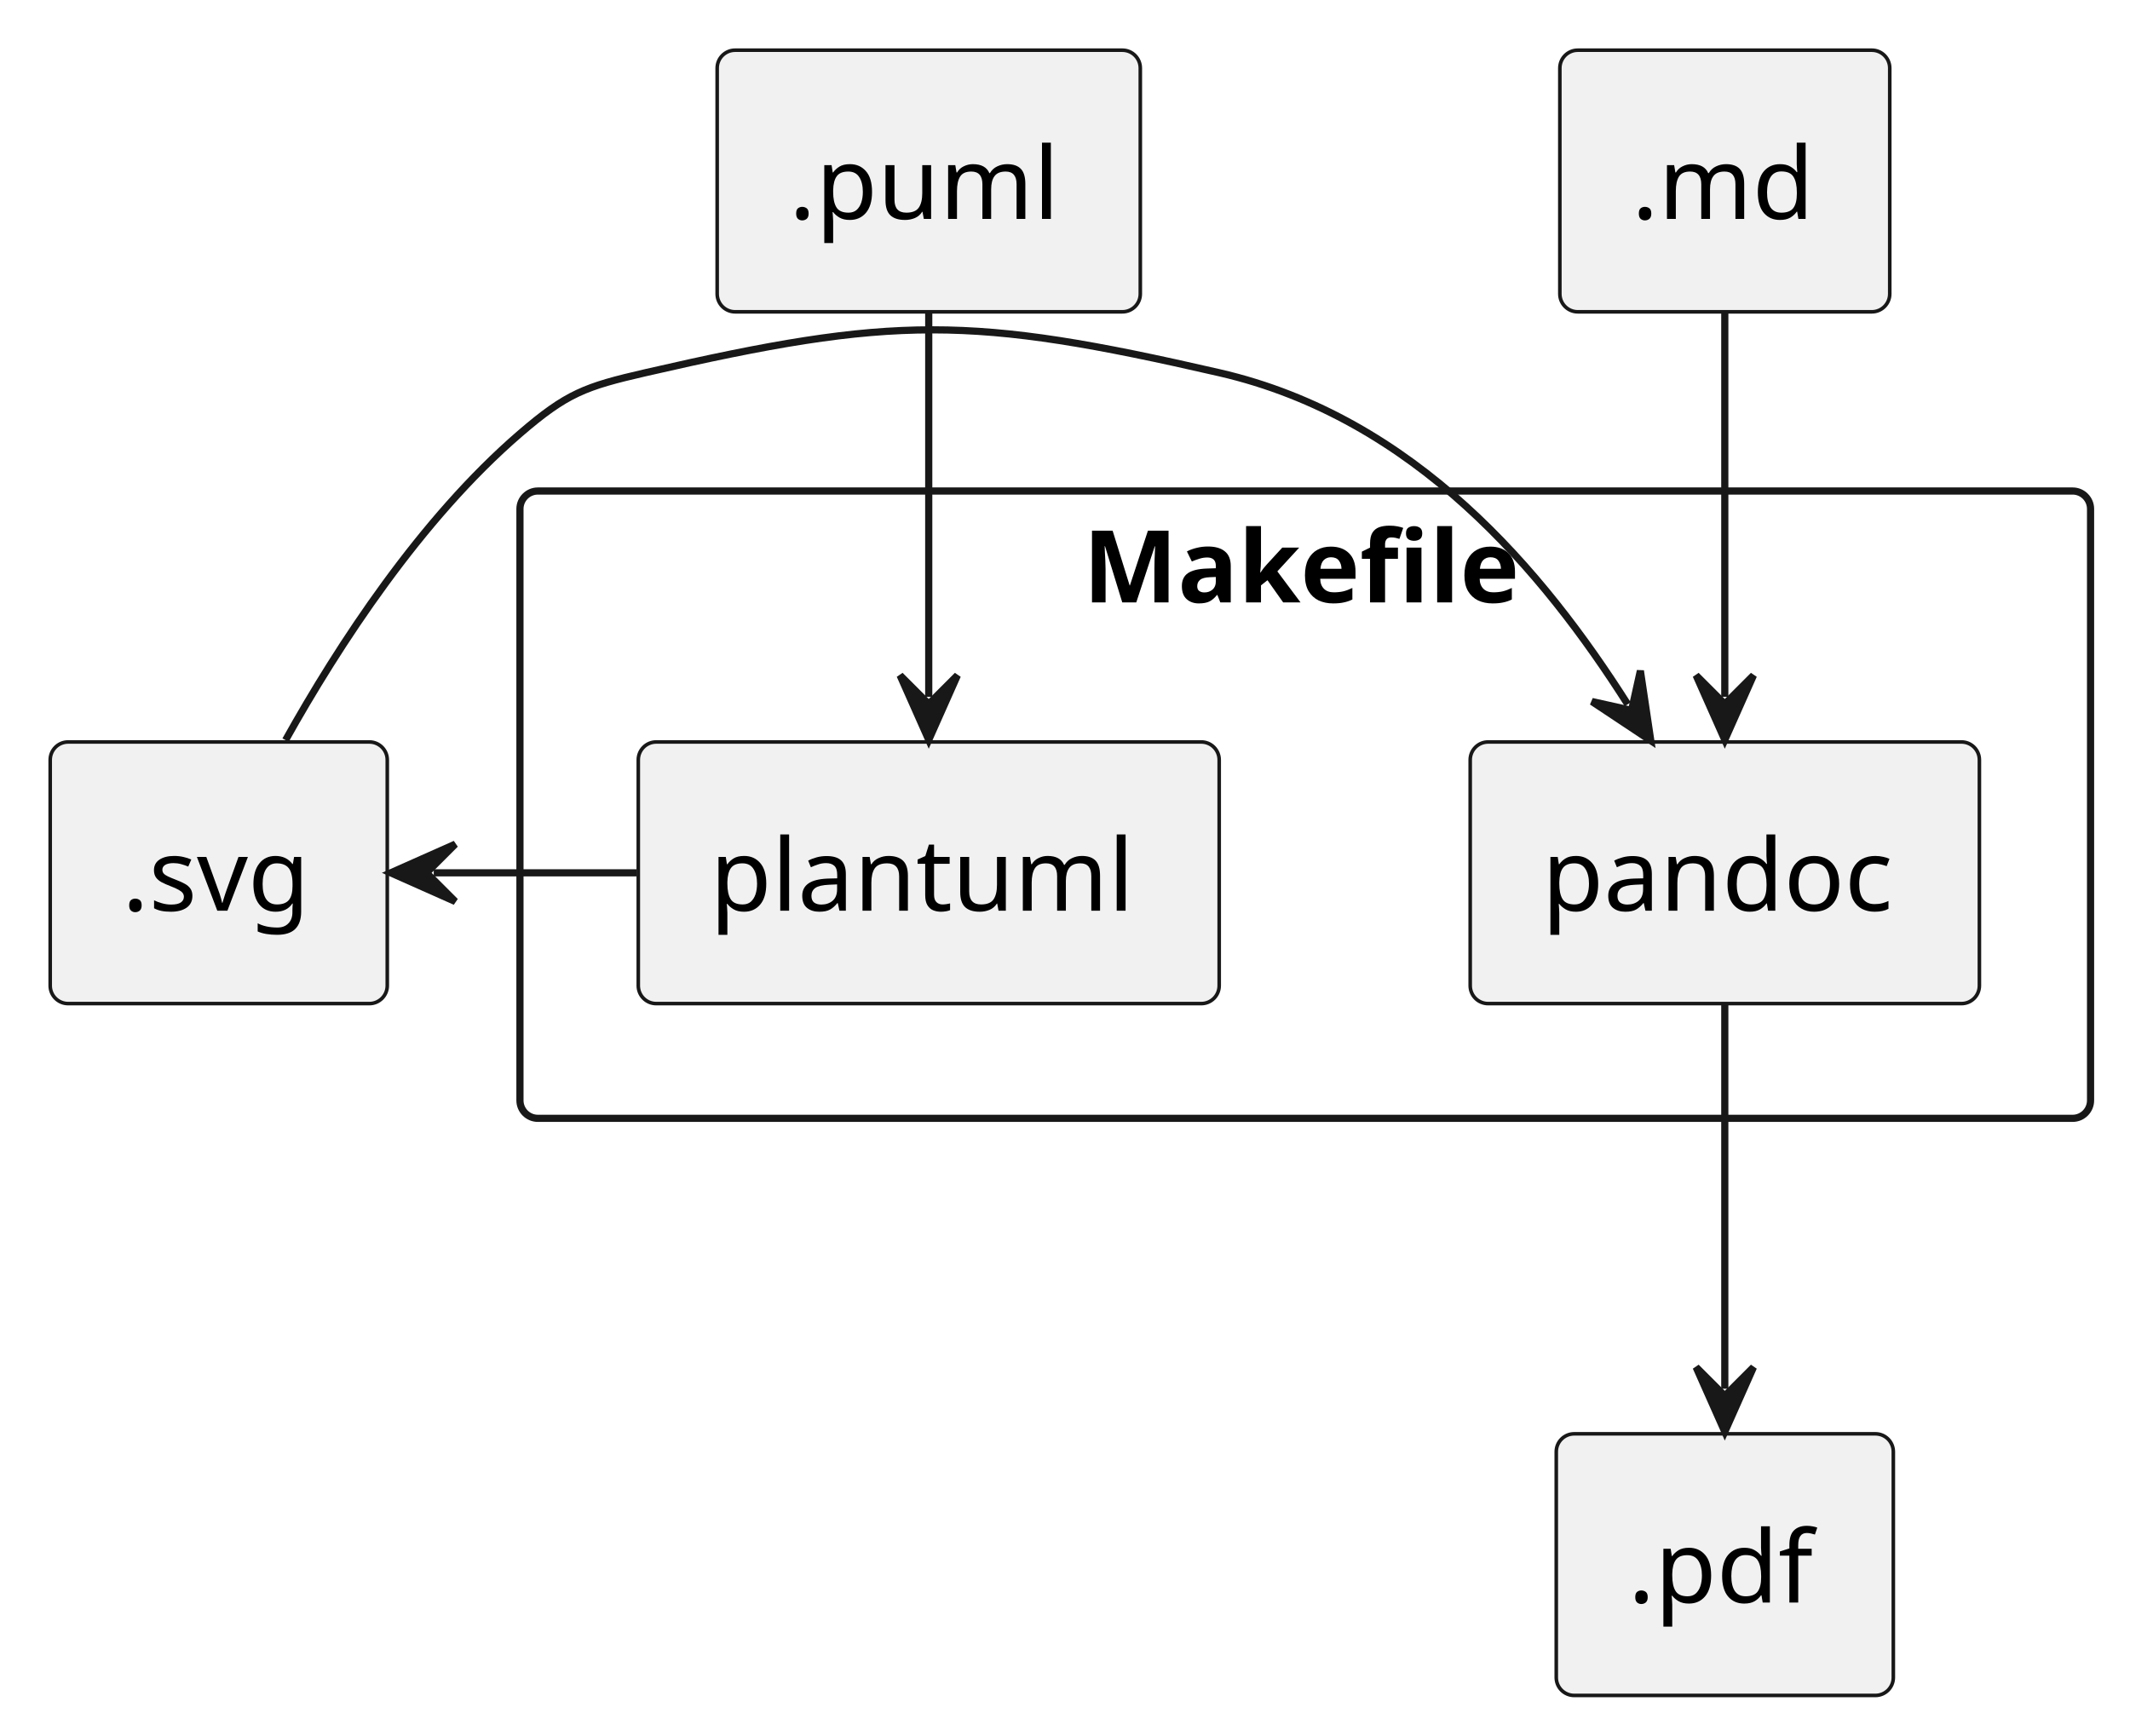
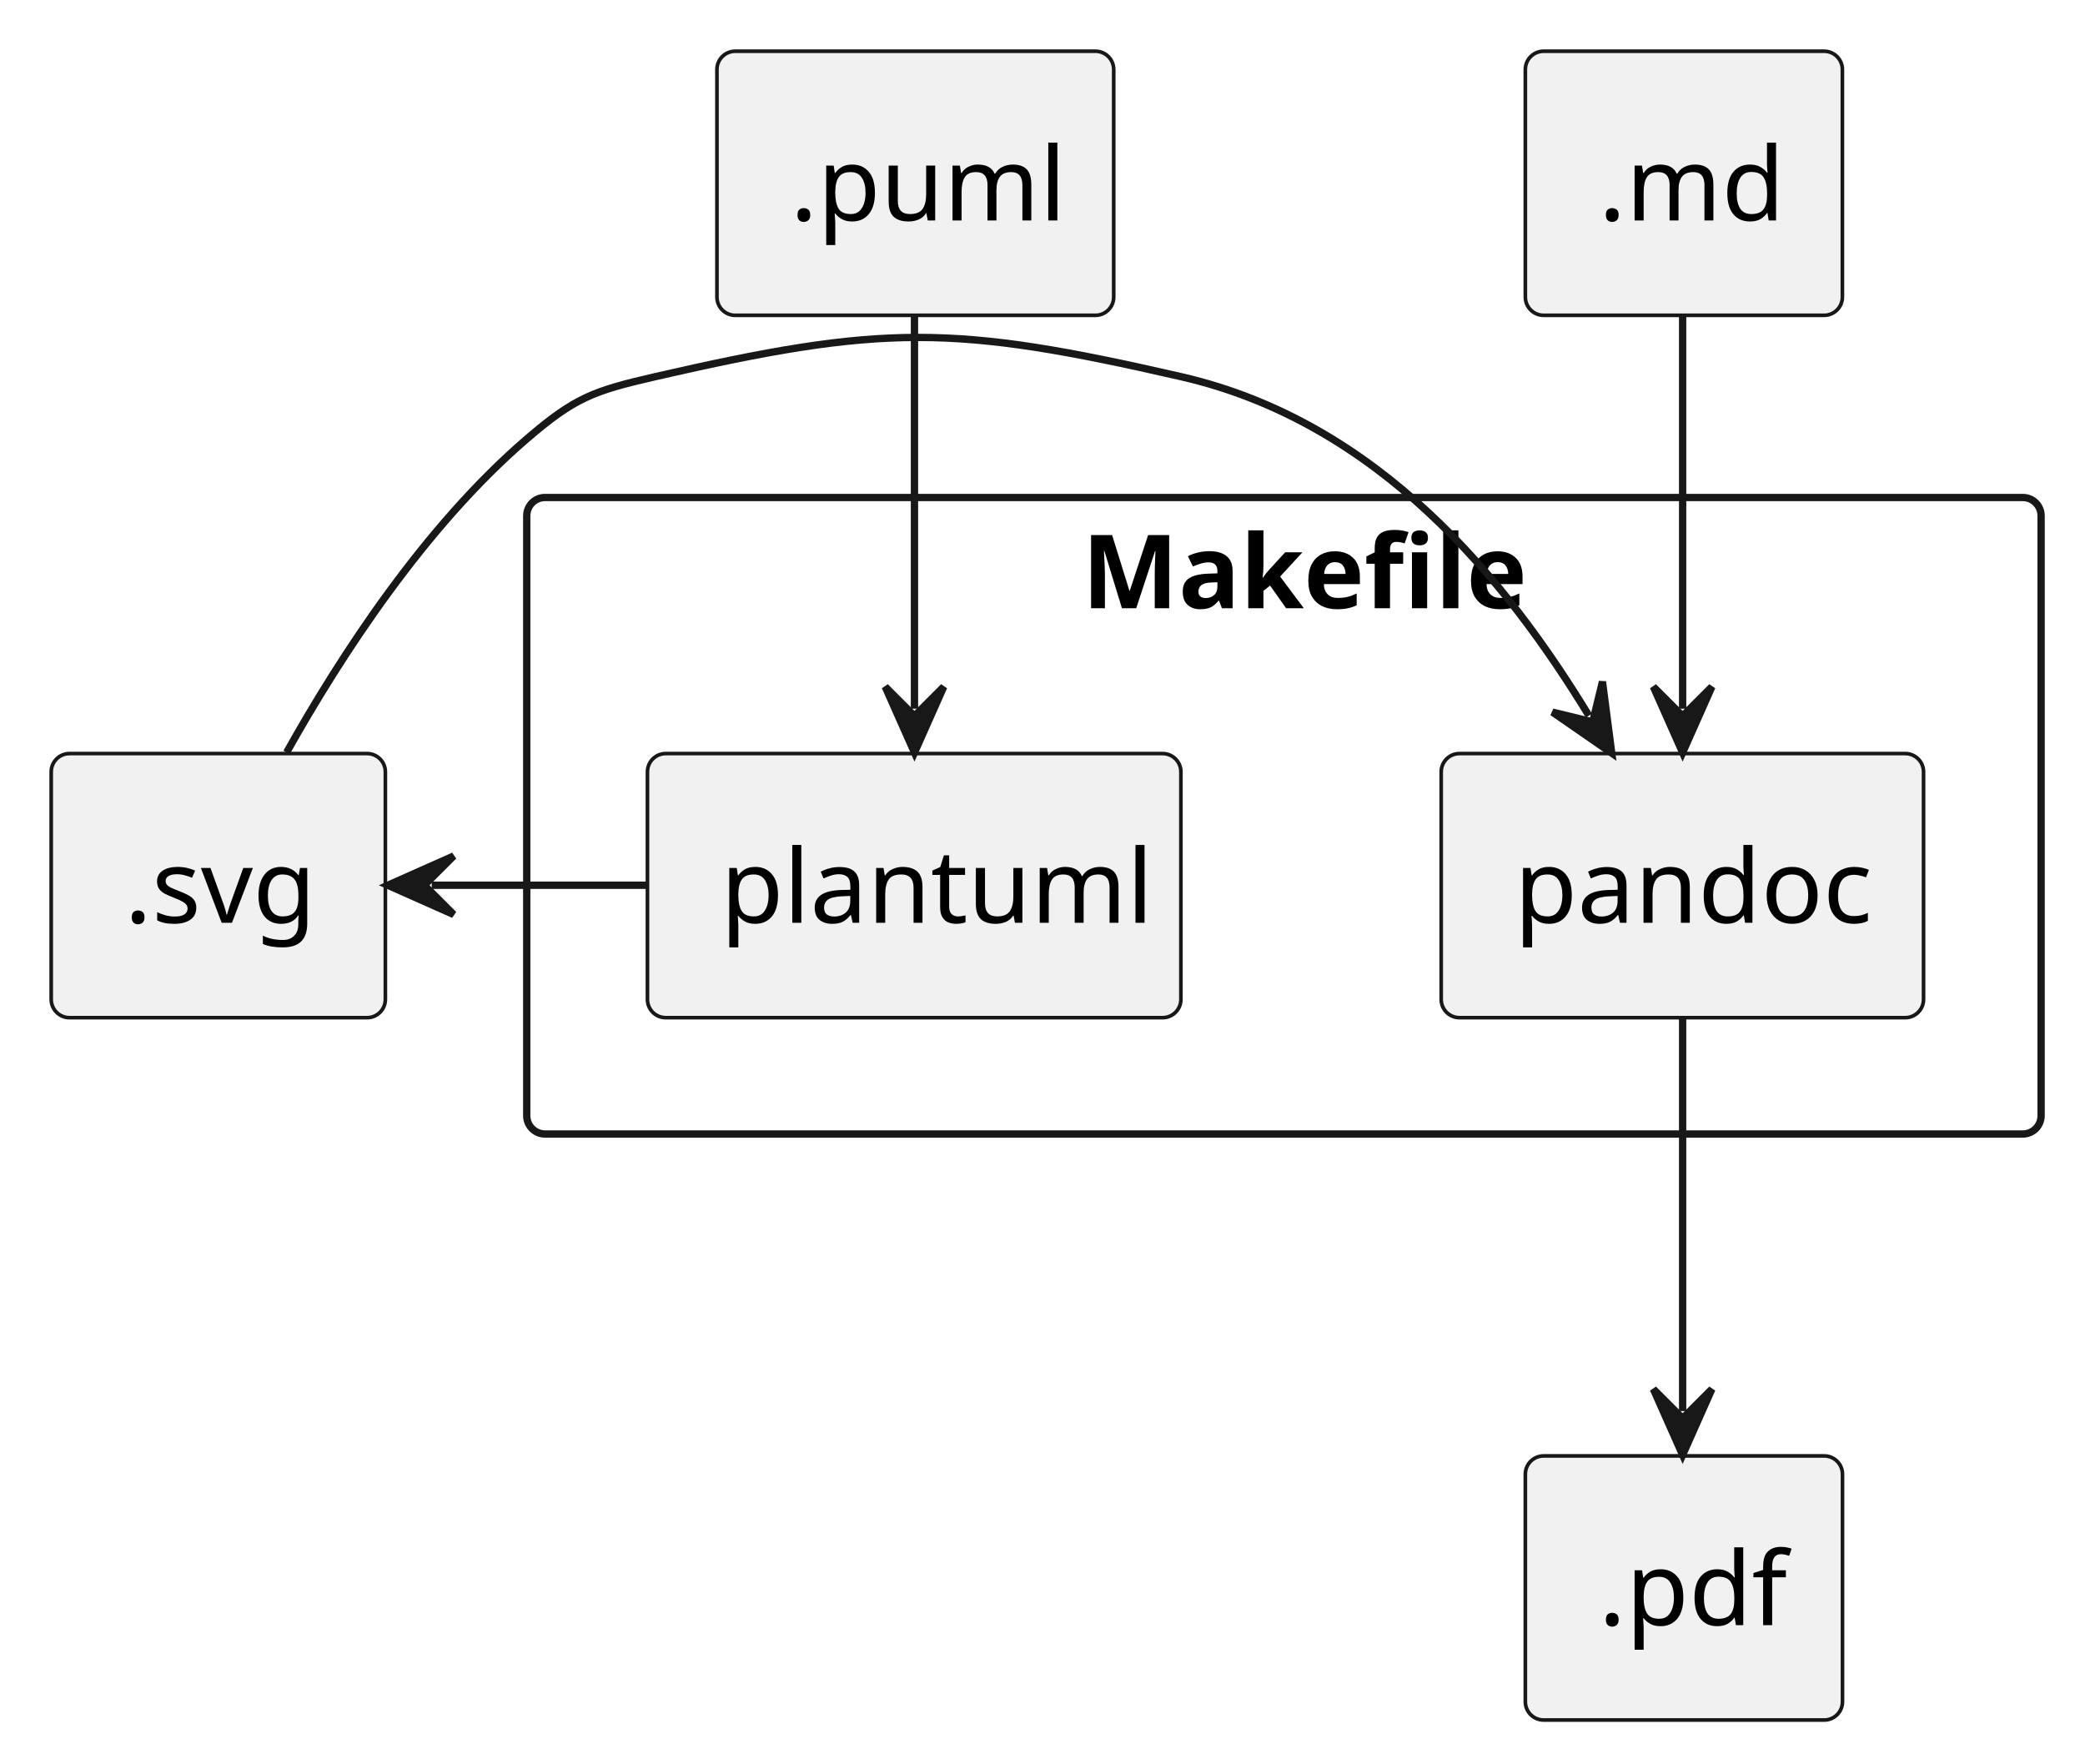
- <svg xmlns="http://www.w3.org/2000/svg" contentStyleType="text/css" height="242px" preserveAspectRatio="none" style="width:297px;height:242px;background:#FFFFFF;" version="1.1" viewBox="0 0 297 242" width="297px" zoomAndPan="magnify">
+ <svg xmlns="http://www.w3.org/2000/svg" contentStyleType="text/css" data-diagram-type="DESCRIPTION" height="241px" preserveAspectRatio="none" style="width:285px;height:241px;background:#FFFFFF;" version="1.1" viewBox="0 0 285 241" width="285px" zoomAndPan="magnify">
  <defs />
  <g>
-     <g id="cluster_Makefile">
-       <rect fill="none" height="87.49" rx="2.5" ry="2.5" style="stroke:#181818;stroke-width:1.0;" width="219" x="72.5" y="68.48" />
-       <text fill="#000000" font-family="sans-serif" font-size="14" font-weight="bold" lengthAdjust="spacing" textLength="62" x="151" y="84.015">Makefile</text>
+     <g class="cluster" data-qualified-name="Makefile" data-source-line="1" id="ent0002">
+       <rect fill="none" height="87" rx="2.5" ry="2.5" style="stroke:#181818;stroke-width:1;" width="207" x="72" y="68" />
+       <text fill="#000000" font-family="sans-serif" font-size="14" font-weight="bold" lengthAdjust="spacing" textLength="55.248" x="147.876" y="83.132">Makefile</text>
    </g>
-     <g id="elem_pandoc">
-       <rect fill="#F1F1F1" height="36.488" rx="2.5" ry="2.5" style="stroke:#181818;stroke-width:0.5;" width="71" x="205" y="103.48" />
-       <text fill="#000000" font-family="sans-serif" font-size="14" lengthAdjust="spacing" textLength="51" x="215" y="127.015">pandoc</text>
+     <g class="entity" data-qualified-name="Makefile.pandoc" data-source-line="2" id="ent0003">
+       <rect fill="#F1F1F1" height="36.099" rx="2.5" ry="2.5" style="stroke:#181818;stroke-width:0.5;" width="65.931" x="197" y="103" />
+       <text fill="#000000" font-family="sans-serif" font-size="14" lengthAdjust="spacing" textLength="45.931" x="207" y="126.132">pandoc</text>
    </g>
-     <g id="elem_plantuml">
-       <rect fill="#F1F1F1" height="36.488" rx="2.5" ry="2.5" style="stroke:#181818;stroke-width:0.5;" width="81" x="89" y="103.48" />
-       <text fill="#000000" font-family="sans-serif" font-size="14" lengthAdjust="spacing" textLength="61" x="99" y="127.015">plantuml</text>
+     <g class="entity" data-qualified-name="Makefile.plantuml" data-source-line="3" id="ent0004">
+       <rect fill="#F1F1F1" height="36.099" rx="2.5" ry="2.5" style="stroke:#181818;stroke-width:0.5;" width="72.917" x="88.5" y="103" />
+       <text fill="#000000" font-family="sans-serif" font-size="14" lengthAdjust="spacing" textLength="52.917" x="98.5" y="126.132">plantuml</text>
    </g>
-     <g id="elem_puml">
-       <rect fill="#F1F1F1" height="36.488" rx="2.5" ry="2.5" style="stroke:#181818;stroke-width:0.5;" width="59" x="100" y="7" />
-       <text fill="#000000" font-family="sans-serif" font-size="14" lengthAdjust="spacing" textLength="39" x="110" y="30.535">.puml</text>
+     <g class="entity" data-qualified-name="puml" data-source-line="6" id="ent0005">
+       <rect fill="#F1F1F1" height="36.099" rx="2.5" ry="2.5" style="stroke:#181818;stroke-width:0.5;" width="54.234" x="98" y="7" />
+       <text fill="#000000" font-family="sans-serif" font-size="14" lengthAdjust="spacing" textLength="34.234" x="108" y="30.132">.puml</text>
    </g>
-     <g id="elem_md">
-       <rect fill="#F1F1F1" height="36.488" rx="2.5" ry="2.5" style="stroke:#181818;stroke-width:0.5;" width="46" x="217.5" y="7" />
-       <text fill="#000000" font-family="sans-serif" font-size="14" lengthAdjust="spacing" textLength="26" x="227.5" y="30.535">.md</text>
+     <g class="entity" data-qualified-name="md" data-source-line="7" id="ent0006">
+       <rect fill="#F1F1F1" height="36.099" rx="2.5" ry="2.5" style="stroke:#181818;stroke-width:0.5;" width="43.338" x="208.5" y="7" />
+       <text fill="#000000" font-family="sans-serif" font-size="14" lengthAdjust="spacing" textLength="23.338" x="218.5" y="30.132">.md</text>
    </g>
-     <g id="elem_svg">
-       <rect fill="#F1F1F1" height="36.488" rx="2.5" ry="2.5" style="stroke:#181818;stroke-width:0.5;" width="47" x="7" y="103.48" />
-       <text fill="#000000" font-family="sans-serif" font-size="14" lengthAdjust="spacing" textLength="27" x="17" y="127.015">.svg</text>
+     <g class="entity" data-qualified-name="svg" data-source-line="8" id="ent0007">
+       <rect fill="#F1F1F1" height="36.099" rx="2.5" ry="2.5" style="stroke:#181818;stroke-width:0.5;" width="45.676" x="7" y="103" />
+       <text fill="#000000" font-family="sans-serif" font-size="14" lengthAdjust="spacing" textLength="25.676" x="17" y="126.132">.svg</text>
    </g>
-     <g id="elem_pdf">
-       <rect fill="#F1F1F1" height="36.488" rx="2.5" ry="2.5" style="stroke:#181818;stroke-width:0.5;" width="47" x="217" y="199.97" />
-       <text fill="#000000" font-family="sans-serif" font-size="14" lengthAdjust="spacing" textLength="27" x="227" y="223.505">.pdf</text>
+     <g class="entity" data-qualified-name="pdf" data-source-line="9" id="ent0008">
+       <rect fill="#F1F1F1" height="36.099" rx="2.5" ry="2.5" style="stroke:#181818;stroke-width:0.5;" width="43.352" x="208.5" y="199" />
+       <text fill="#000000" font-family="sans-serif" font-size="14" lengthAdjust="spacing" textLength="23.352" x="218.5" y="222.132">.pdf</text>
    </g>
-     <g id="link_puml_plantuml">
-       <path d="M129.5,43.57 C129.5,60.51 129.5,80.17 129.5,97.19 " fill="none" id="puml-to-plantuml" style="stroke:#181818;stroke-width:1.0;" />
-       <polygon fill="#181818" points="129.5,103.19,133.5,94.19,129.5,98.19,125.5,94.19,129.5,103.19" style="stroke:#181818;stroke-width:1.0;" />
+     <g class="link" data-entity-1="ent0005" data-entity-2="ent0004" data-link-type="dependency" data-source-line="11" id="lnk9">
+       <path d="M125,43.24 C125,60.2 125,79.95 125,96.87" fill="none" id="puml-to-plantuml" style="stroke:#181818;stroke-width:1;" />
+       <polygon fill="#181818" points="125,102.87,129,93.87,125,97.87,121,93.87,125,102.87" style="stroke:#181818;stroke-width:1;" />
    </g>
-     <g id="link_plantuml_svg">
-       <path d="M88.76,121.73 C77.34,121.73 71.91,121.73 60.48,121.73 " fill="none" id="plantuml-to-svg" style="stroke:#181818;stroke-width:1.0;" />
-       <polygon fill="#181818" points="54.48,121.73,63.48,125.73,59.48,121.73,63.48,117.73,54.48,121.73" style="stroke:#181818;stroke-width:1.0;" />
+     <g class="link" data-entity-1="ent0004" data-entity-2="ent0007" data-link-type="dependency" data-source-line="12" id="lnk10">
+       <path d="M88.44,121 C76.63,121 70.82,121 59.01,121" fill="none" id="plantuml-to-svg" style="stroke:#181818;stroke-width:1;" />
+       <polygon fill="#181818" points="53.01,121,62.01,125,58.01,121,62.01,117,53.01,121" style="stroke:#181818;stroke-width:1;" />
    </g>
-     <g id="link_md_pandoc">
-       <path d="M240.5,43.57 C240.5,60.51 240.5,80.17 240.5,97.19 " fill="none" id="md-to-pandoc" style="stroke:#181818;stroke-width:1.0;" />
-       <polygon fill="#181818" points="240.5,103.19,244.5,94.19,240.5,98.19,236.5,94.19,240.5,103.19" style="stroke:#181818;stroke-width:1.0;" />
+     <g class="link" data-entity-1="ent0006" data-entity-2="ent0003" data-link-type="dependency" data-source-line="14" id="lnk11">
+       <path d="M230,43.24 C230,60.2 230,79.95 230,96.87" fill="none" id="md-to-pandoc" style="stroke:#181818;stroke-width:1;" />
+       <polygon fill="#181818" points="230,102.87,234,93.87,230,97.87,226,93.87,230,102.87" style="stroke:#181818;stroke-width:1;" />
    </g>
-     <g id="link_svg_pandoc">
-       <path d="M39.82,103.22 C47.22,89.97 58.63,72.43 72.5,60.48 C79.05,54.84 81.57,53.92 90,51.98 C124.65,44.01 135.35,44.01 170,51.98 C197.35,58.27 215.232,79.766 226.962,98.226 " fill="none" id="svg-to-pandoc" style="stroke:#181818;stroke-width:1.0;" />
-       <polygon fill="#181818" points="230.18,103.29,228.729,93.549,227.498,99.07,221.977,97.839,230.18,103.29" style="stroke:#181818;stroke-width:1.0;" />
+     <g class="link" data-entity-1="ent0007" data-entity-2="ent0003" data-link-type="dependency" data-source-line="15" id="lnk12">
+       <path d="M39.18,102.84 C46.59,89.61 58.06,71.98 72,60 C78.56,54.36 81.07,53.44 89.5,51.5 C120.69,44.33 130.31,44.33 161.5,51.5 C188.58,57.73 205.947,79.377 217.187,97.817" fill="none" id="svg-to-pandoc" style="stroke:#181818;stroke-width:1;" />
+       <polygon fill="#181818" points="220.31,102.94,219.041,93.173,217.708,98.671,212.21,97.337,220.31,102.94" style="stroke:#181818;stroke-width:1;" />
    </g>
-     <g id="link_pandoc_pdf">
-       <path d="M240.5,140.06 C240.5,157 240.5,176.66 240.5,193.68 " fill="none" id="pandoc-to-pdf" style="stroke:#181818;stroke-width:1.0;" />
-       <polygon fill="#181818" points="240.5,199.68,244.5,190.68,240.5,194.68,236.5,190.68,240.5,199.68" style="stroke:#181818;stroke-width:1.0;" />
+     <g class="link" data-entity-1="ent0003" data-entity-2="ent0008" data-link-type="dependency" data-source-line="16" id="lnk13">
+       <path d="M230,139.24 C230,156.2 230,175.95 230,192.87" fill="none" id="pandoc-to-pdf" style="stroke:#181818;stroke-width:1;" />
+       <polygon fill="#181818" points="230,198.87,234,189.87,230,193.87,226,189.87,230,198.87" style="stroke:#181818;stroke-width:1;" />
    </g>
  </g>
</svg>
